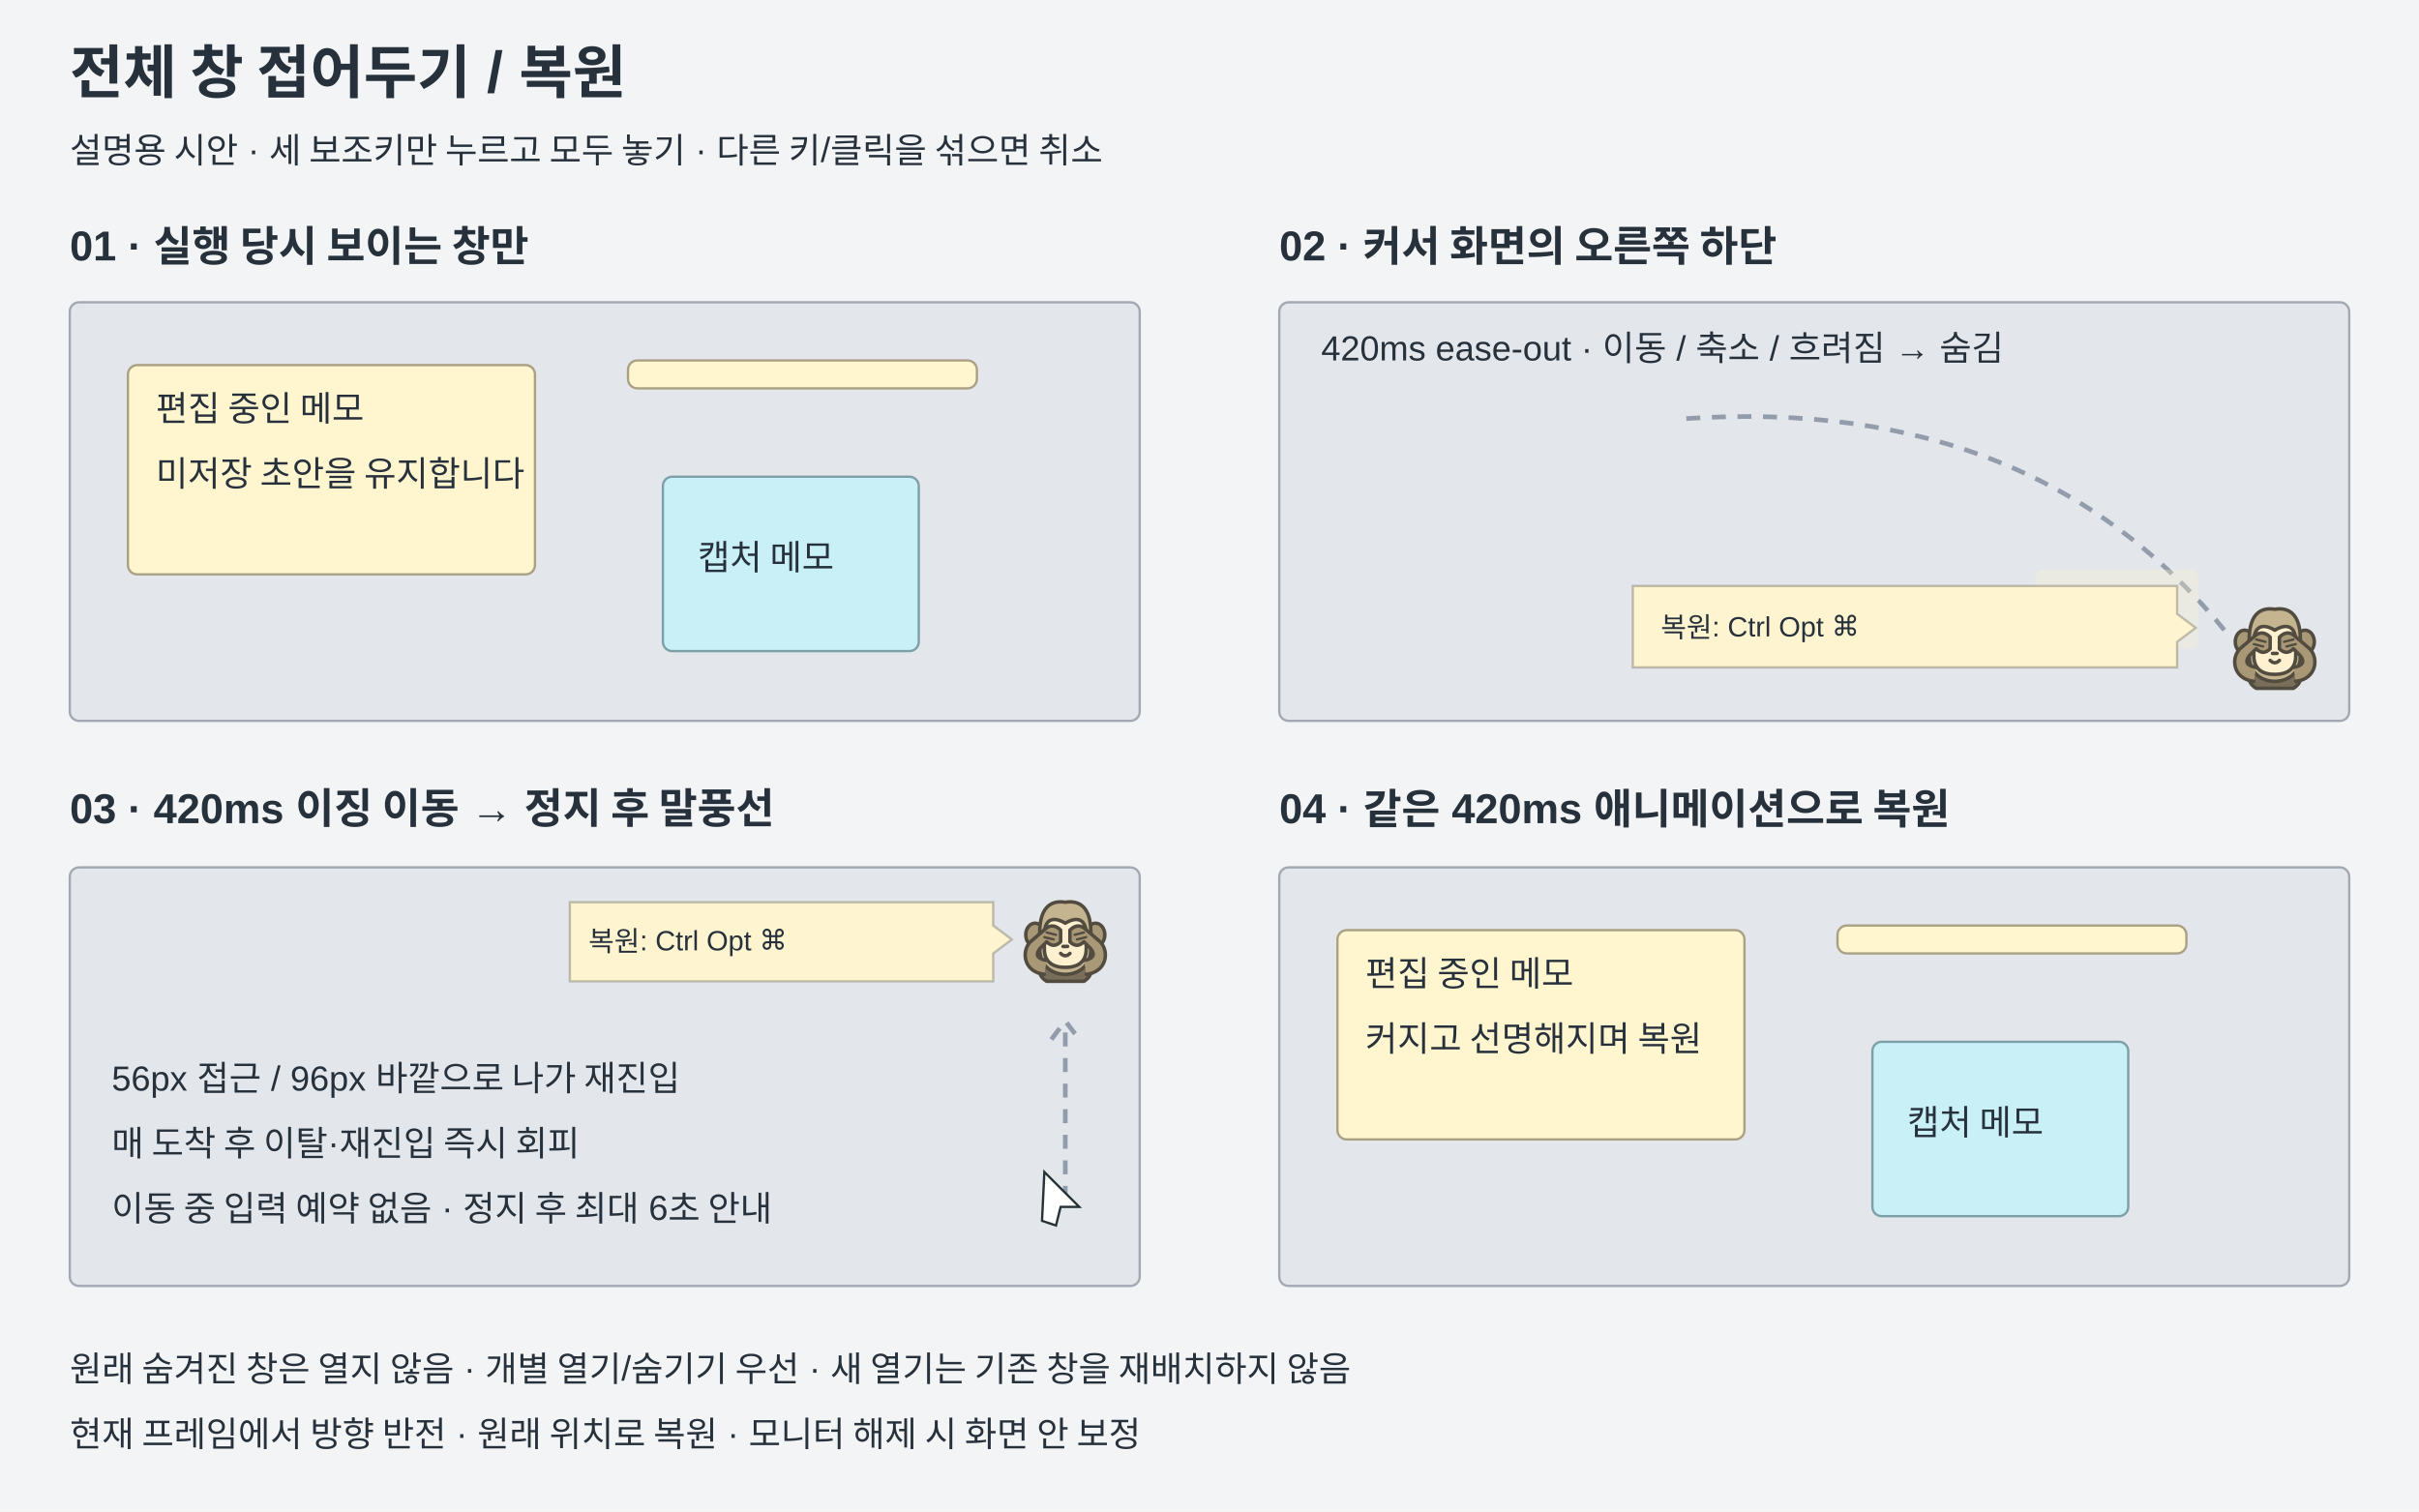
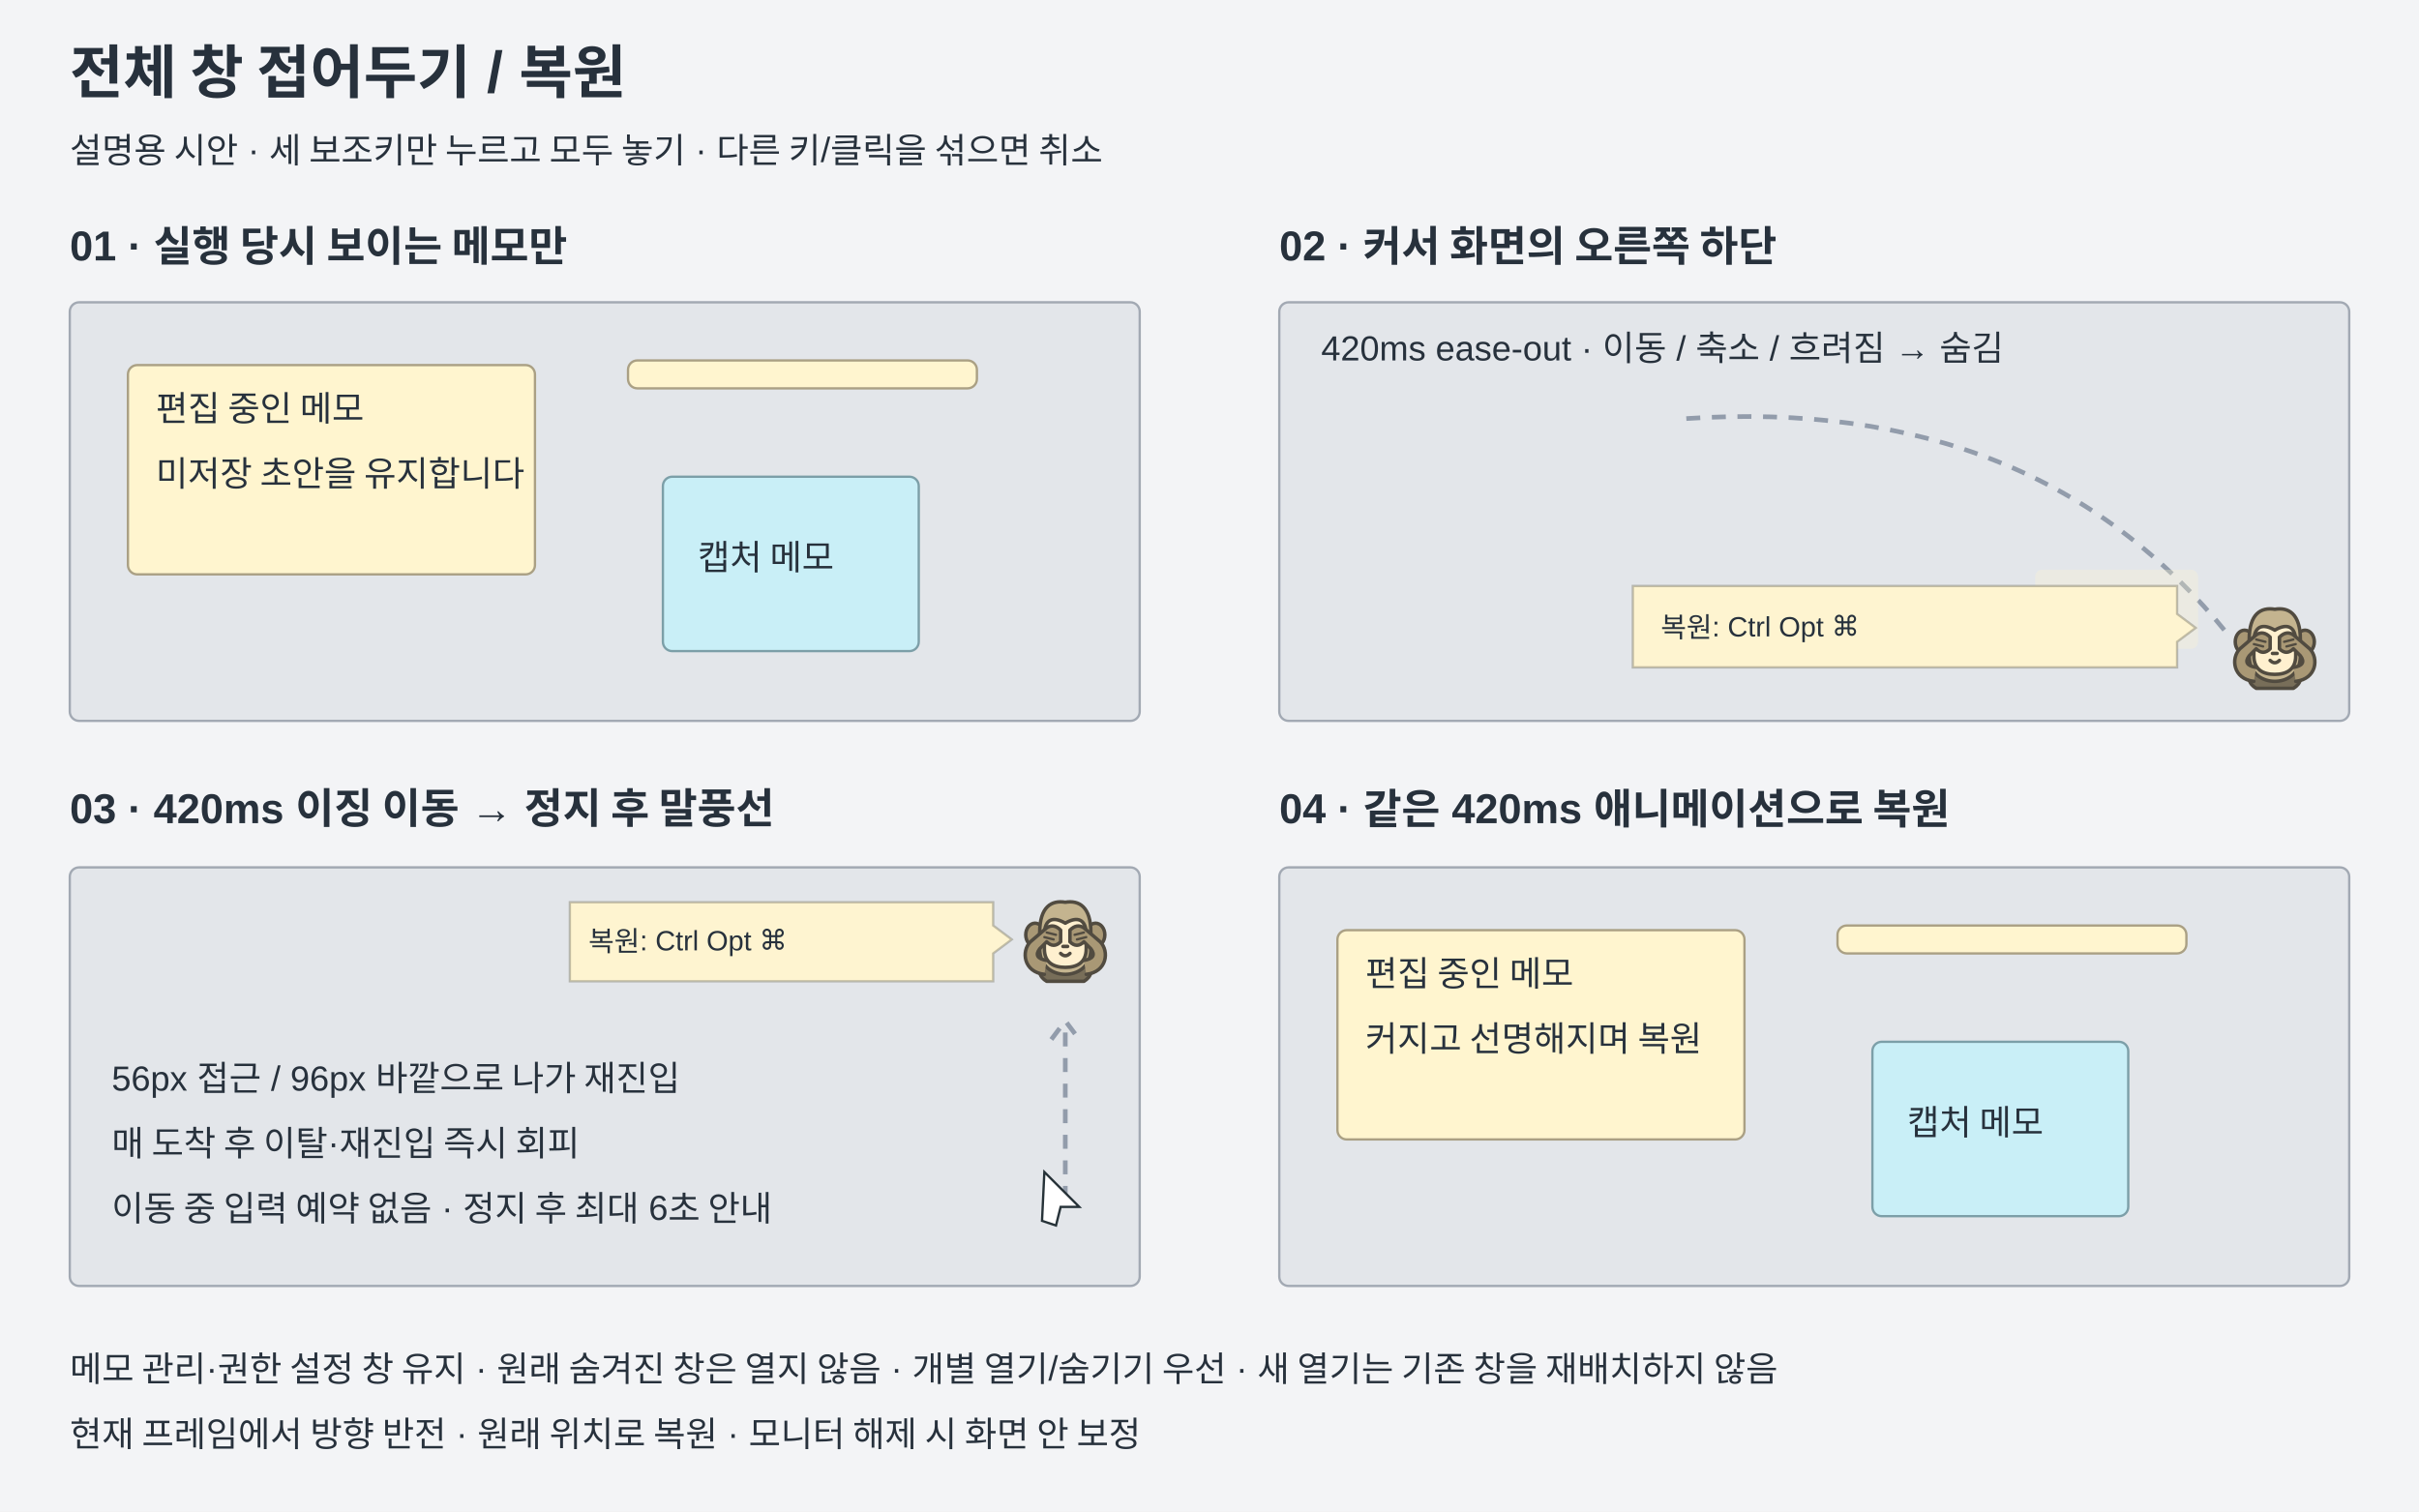
<svg xmlns="http://www.w3.org/2000/svg" width="1040" height="650" viewBox="0 0 1040 650">
  <style>text{font-family:'Apple SD Gothic Neo',Arial,sans-serif;fill:#27313c;font-size:15px}.title{font-size:25px;font-weight:600}.label{font-size:18px;font-weight:600}.screen{fill:#e3e6ea;stroke:#a2a9b3}.memo{fill:#fff5cf;stroke:#aaa084}.tip{fill:#fff5cf;fill-opacity:.95;stroke:#706d5a;stroke-opacity:.4} .icon{fill:#fff5cf;fill-opacity:.7;stroke:#706d5a;stroke-opacity:.4}</style>
  <rect width="1040" height="650" fill="#f3f4f6" />
  <text x="30" y="40" class="title">전체 창 접어두기 / 복원</text>
  <text x="30" y="70">설명용 시안 · 세 보조키만 누르고 모두 놓기 · 다른 키/클릭을 섞으면 취소</text>
-   <text x="30" y="112" class="label">01 · 실행 당시 보이는 창만</text>
+   <text x="30" y="112" class="label">01 · 실행 당시 보이는 메모만</text>
  <text x="550" y="112" class="label">02 · 커서 화면의 오른쪽 하단</text>
  <rect class="screen" x="30" y="130" width="460" height="180" rx="4" />
  <rect class="screen" x="550" y="130" width="460" height="180" rx="4" />
  <rect class="memo" x="55" y="157" width="175" height="90" rx="4" />
  <text x="67" y="181">편집 중인 메모</text>
  <text x="67" y="209">미저장 초안을 유지합니다</text>
  <rect class="memo" x="270" y="155" width="150" height="12" rx="4" />
  <rect x="285" y="205" width="110" height="75" rx="4" fill="#c9eff7" stroke="#7c9fa8" />
  <text x="300" y="245">캡처 메모</text>
  <path d="M725 180Q875 170 958 273" stroke="#929cab" stroke-width="2" stroke-dasharray="6 5" fill="none" />
  <rect x="875" y="245" width="70" height="34" rx="3" fill="#fff5cf" opacity=".3" />
  <g transform="translate(958 258)" fill="none" stroke="#514b40" stroke-width="1.5" stroke-linecap="round" stroke-linejoin="round">
    <path d="M10 29Q7 35 12 38H28Q33 35 30 29" fill="#786e59" />
    <ellipse cx="7" cy="18" rx="4" ry="5" fill="#a99875" />
    <ellipse cx="33" cy="18" rx="4" ry="5" fill="#a99875" />
    <path d="M9 17C9 6 14 3 20 4C26 3 31 6 31 17V24C31 32 25 35 20 35C15 35 9 32 9 24Z" fill="#c4b48f" />
    <path d="M11 18C11 11 15 10 20 13C25 10 29 11 29 18V24C29 30 25 32 20 32C15 32 11 30 11 24Z" fill="#fff0cf" />
    <path d="M18 26Q20 28 22 26M19 23H21" />
    <path d="M11 35C2 34 1 25 5 21L12 15Q15 13 18 16L18 21Q15 24 12 21L9 24Q6 28 12 29" fill="#a99875" />
    <path d="M29 35C38 34 39 25 35 21L28 15Q25 13 22 16L22 21Q25 24 28 21L31 24Q34 28 28 29" fill="#a99875" />
    <path d="M12 17L16 18M11 19L15 20M28 17L24 18M29 19L25 20" stroke-width="1" />
  </g>
  <path class="tip" d="M702 252H936V264L944 270L936 276V287H702Z" />
  <text x="714" y="274" style="font-size:12px">복원: Ctrl Opt ⌘</text>
  <text x="568" y="155">420ms ease-out · 이동 / 축소 / 흐려짐 → 숨김</text>
  <text x="30" y="354" class="label">03 · 420ms 이징 이동 → 정지 후 말풍선</text>
  <text x="550" y="354" class="label">04 · 같은 420ms 애니메이션으로 복원</text>
  <rect class="screen" x="30" y="373" width="460" height="180" rx="4" />
  <rect class="screen" x="550" y="373" width="460" height="180" rx="4" />
  <path class="tip" d="M245 388H427V398L435 404L427 410V422H245Z" />
  <text x="253" y="409" style="font-size:12px">복원: Ctrl Opt ⌘</text>
  <g transform="translate(438 384)" fill="none" stroke="#514b40" stroke-width="1.5" stroke-linecap="round" stroke-linejoin="round">
    <path d="M10 29Q7 35 12 38H28Q33 35 30 29" fill="#786e59" />
    <ellipse cx="7" cy="18" rx="4" ry="5" fill="#a99875" />
    <ellipse cx="33" cy="18" rx="4" ry="5" fill="#a99875" />
    <path d="M9 17C9 6 14 3 20 4C26 3 31 6 31 17V24C31 32 25 35 20 35C15 35 9 32 9 24Z" fill="#c4b48f" />
    <path d="M11 18C11 11 15 10 20 13C25 10 29 11 29 18V24C29 30 25 32 20 32C15 32 11 30 11 24Z" fill="#fff0cf" />
    <path d="M18 26Q20 28 22 26M19 23H21" />
    <path d="M11 35C2 34 1 25 5 21L12 15Q15 13 18 16L18 21Q15 24 12 21L9 24Q6 28 12 29" fill="#a99875" />
    <path d="M29 35C38 34 39 25 35 21L28 15Q25 13 22 16L22 21Q25 24 28 21L31 24Q34 28 28 29" fill="#a99875" />
    <path d="M12 17L16 18M11 19L15 20M28 17L24 18M29 19L25 20" stroke-width="1" />
  </g>
  <path d="M458 516V439m-6 8 6-8 6 8" fill="none" stroke="#929cab" stroke-width="2" stroke-dasharray="6 5" />
  <path d="m448 525 1-21 15 15-8 0-2 8z" fill="#fff" stroke="#263238" />
  <text x="48" y="469">56px 접근 / 96px 바깥으로 나가 재진입</text>
  <text x="48" y="497">매 도착 후 이탈·재진입 즉시 회피</text>
  <text x="48" y="525">이동 중 입력 예약 없음 · 정지 후 최대 6초 안내</text>
  <rect class="memo" x="575" y="400" width="175" height="90" rx="4" />
  <text x="587" y="424">편집 중인 메모</text>
  <text x="587" y="452">커지고 선명해지며 복원</text>
  <rect class="memo" x="790" y="398" width="150" height="12" rx="4" />
  <rect x="805" y="448" width="110" height="75" rx="4" fill="#c9eff7" stroke="#7c9fa8" />
  <text x="820" y="488">캡처 메모</text>
-   <text x="30" y="594">원래 숨겨진 창은 열지 않음 · 개별 열기/숨기기 우선 · 새 열기는 기존 창을 재배치하지 않음</text>
+   <text x="30" y="594">메모 관리·권한 설정 창 유지 · 원래 숨겨진 창은 열지 않음 · 개별 열기/숨기기 우선 · 새 열기는 기존 창을 재배치하지 않음</text>
  <text x="30" y="622">현재 프레임에서 방향 반전 · 원래 위치로 복원 · 모니터 해제 시 화면 안 보정</text>
</svg>
